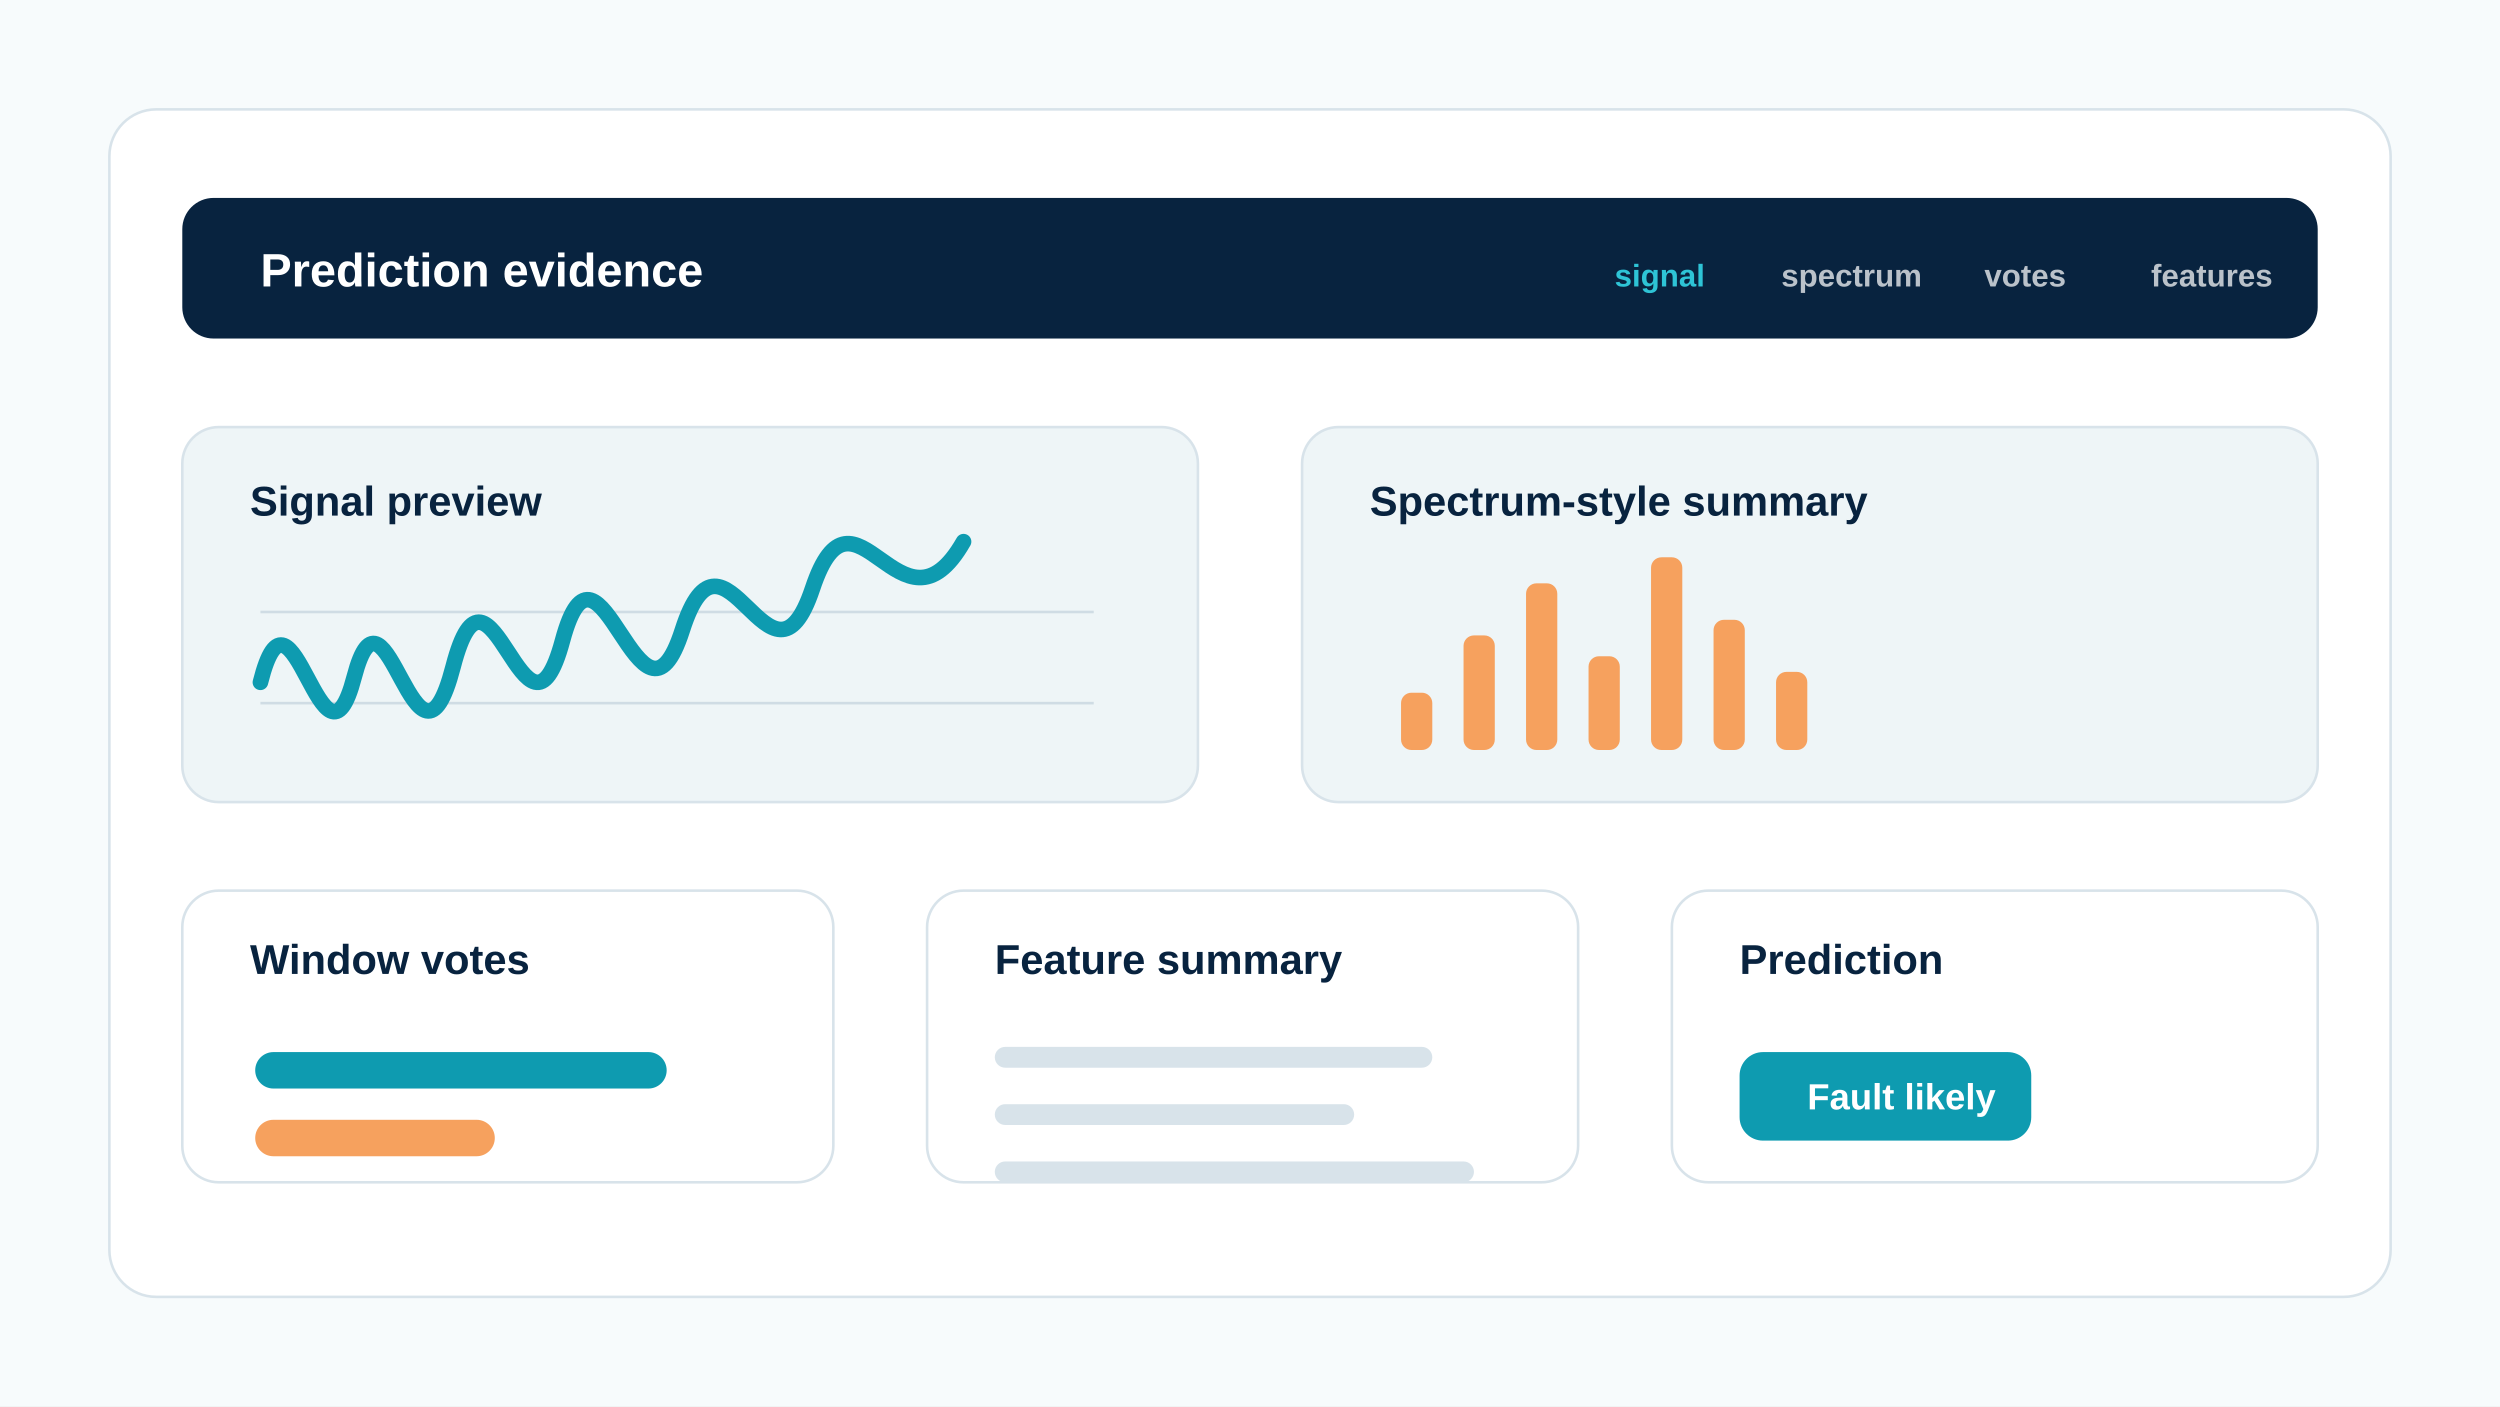
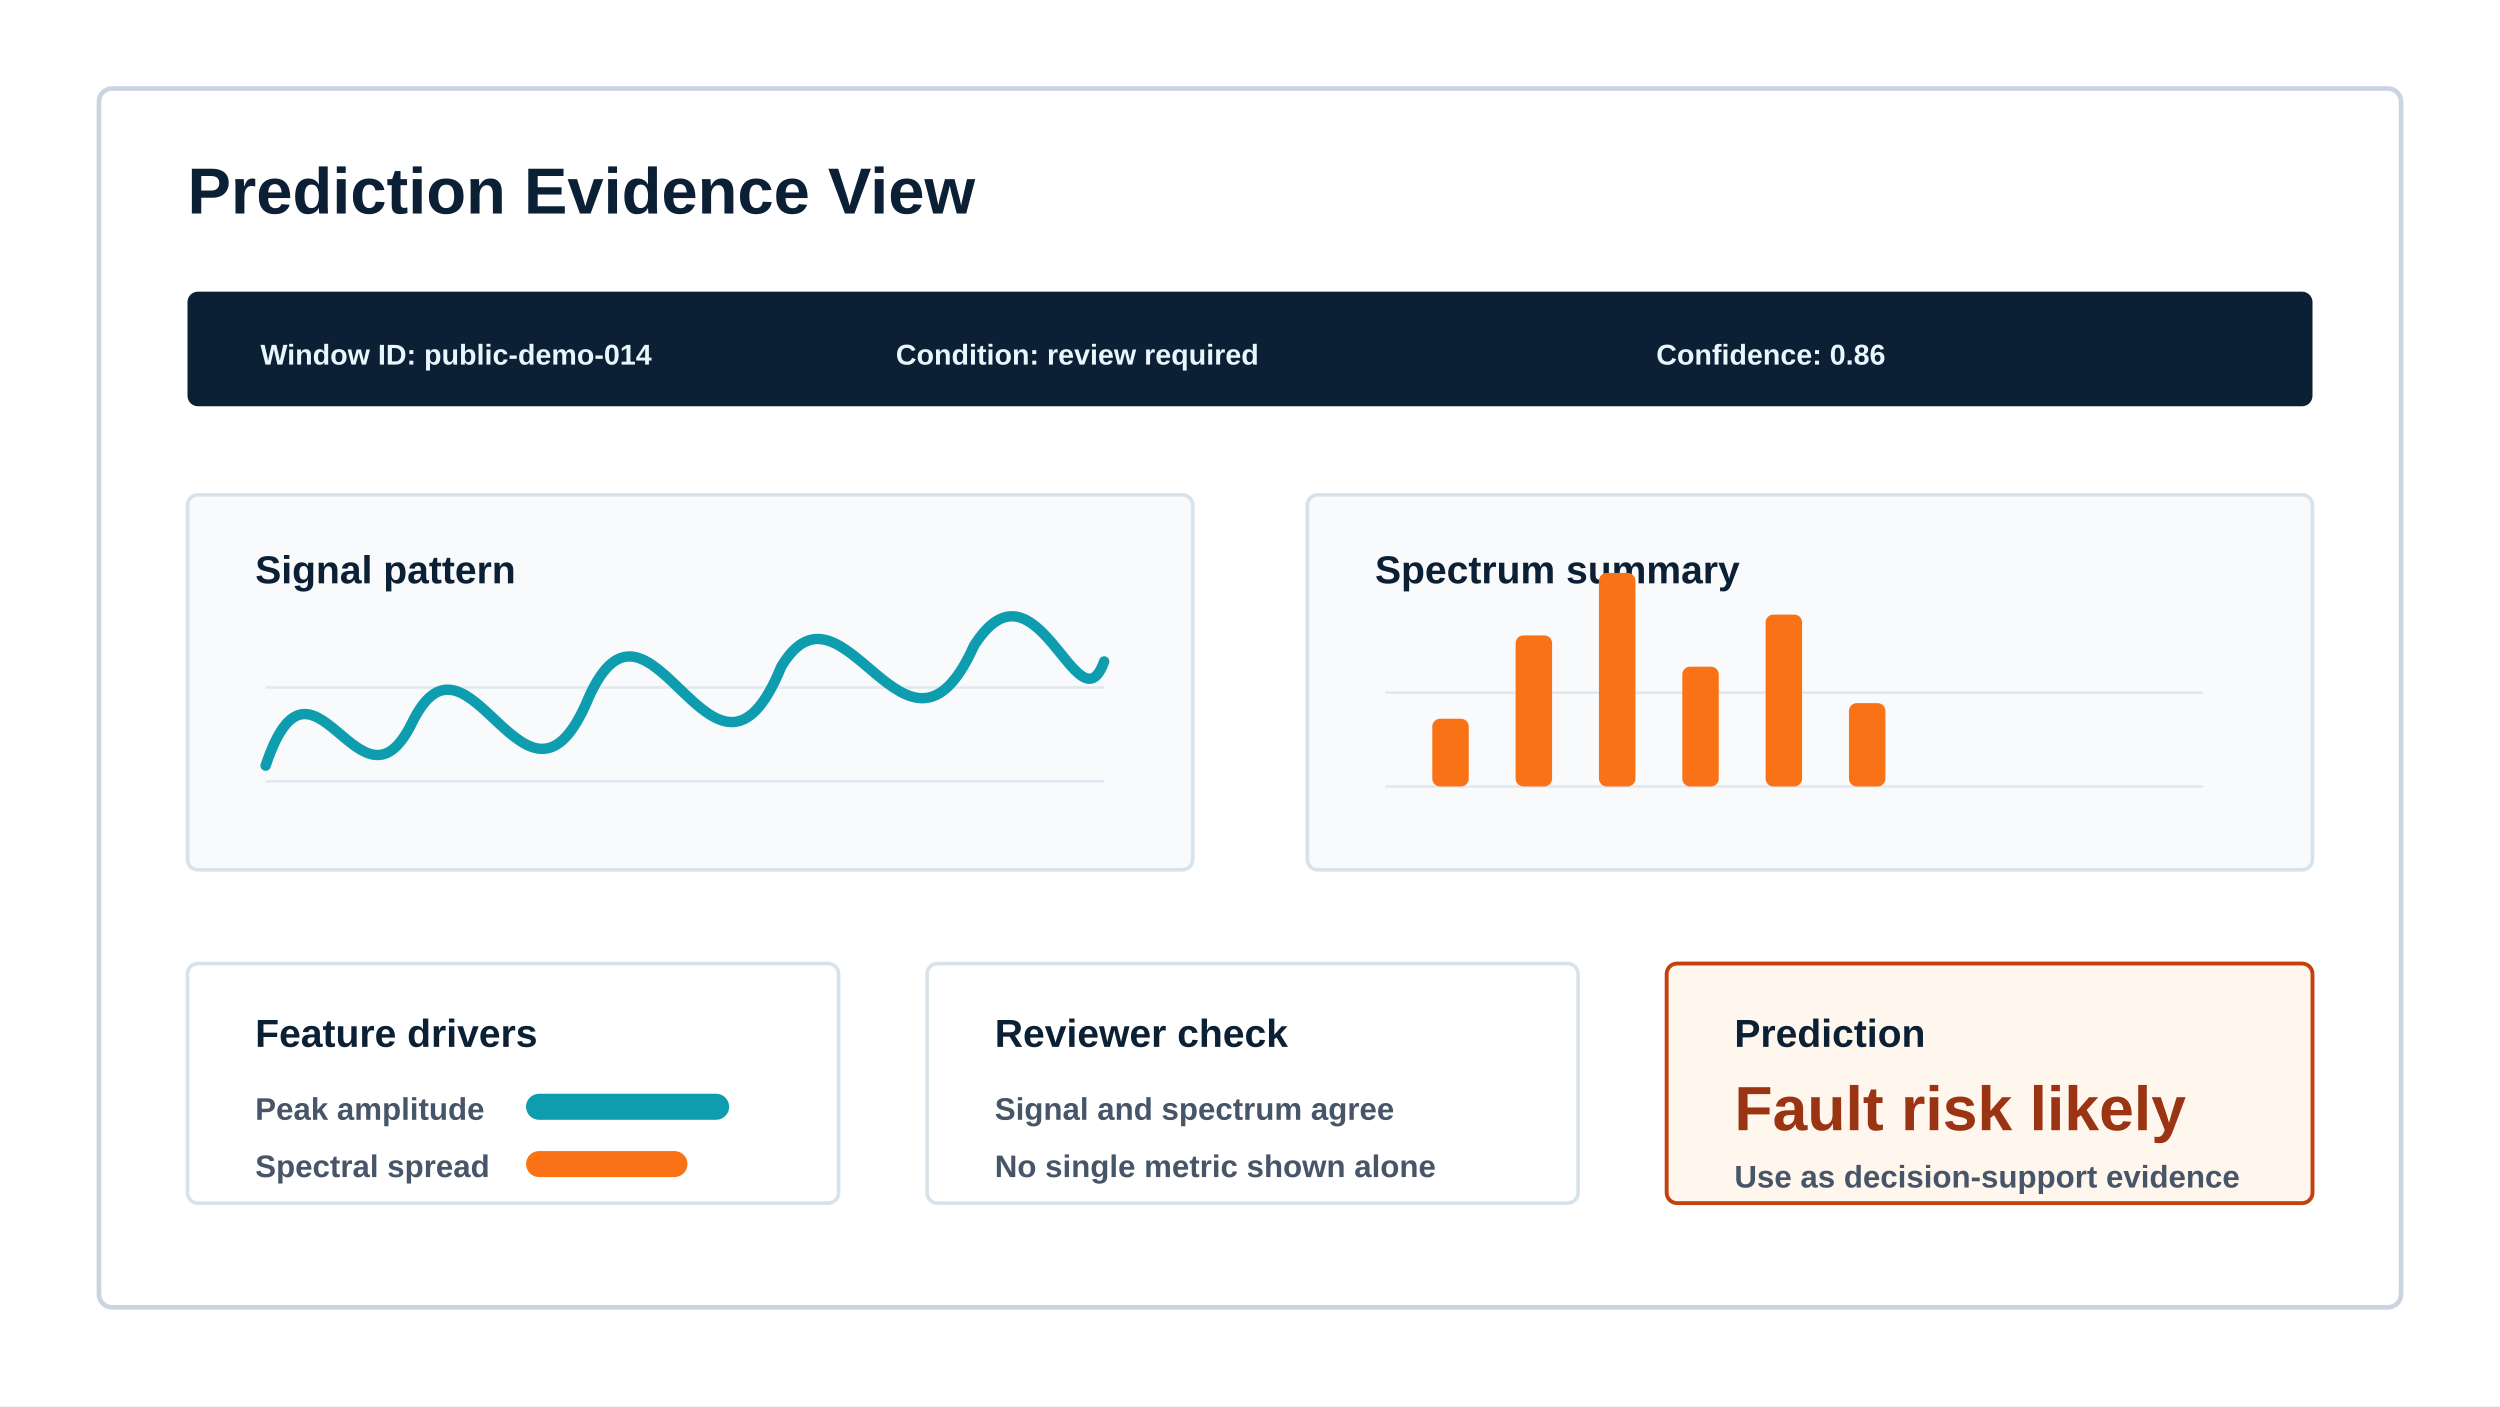
- <svg xmlns="http://www.w3.org/2000/svg" viewBox="0 0 960 540" role="img">
-   <rect width="960" height="540" fill="#f7fbfc" />
-   <rect x="42" y="42" width="876" height="456" rx="18" fill="#fff" stroke="#d8e3ea" />
-   <rect x="70" y="76" width="820" height="54" rx="12" fill="#08233f" />
-   <text x="100" y="110" fill="#fff" font-family="Segoe UI, Arial, sans-serif" font-size="18" font-weight="900">Prediction evidence</text>
-   <g font-family="Segoe UI, Arial, sans-serif" font-size="12" font-weight="800">
-     <text x="620" y="110" fill="#2ec4d6">signal</text>
-     <text x="684" y="110" fill="#fff" opacity=".72">spectrum</text>
-     <text x="762" y="110" fill="#fff" opacity=".72">votes</text>
-     <text x="826" y="110" fill="#fff" opacity=".72">features</text>
+ <svg xmlns="http://www.w3.org/2000/svg" width="960" height="540" viewBox="0 0 960 540" role="img" aria-labelledby="title desc">
+   <defs>
+     <style>
+       .title { font-family: Arial, Helvetica, sans-serif; font-size: 25px; font-weight: 700; fill: #0b1f35; }
+       .head { font-family: Arial, Helvetica, sans-serif; font-size: 15px; font-weight: 700; fill: #0b1f35; }
+       .copy { font-family: Arial, Helvetica, sans-serif; font-size: 12px; font-weight: 600; fill: #475569; }
+       .small { font-family: Arial, Helvetica, sans-serif; font-size: 11px; font-weight: 700; fill: #64748b; }
+       .light { font-family: Arial, Helvetica, sans-serif; font-size: 11px; font-weight: 700; fill: #e8f7fb; }
+       .panel { fill: #ffffff; stroke: #cbd5e1; stroke-width: 1.8; }
+       .card { fill: #ffffff; stroke: #d7e2ea; stroke-width: 1.4; }
+       .soft { fill: #f8fafc; stroke: #d7e2ea; stroke-width: 1.4; }
+       .risk { fill: #fff7ed; stroke: #c2410c; stroke-width: 1.5; }
+       .grid { stroke: #e2e8f0; stroke-width: 1; }
+       .signal { fill: none; stroke: #0e9caf; stroke-width: 4; stroke-linecap: round; stroke-linejoin: round; }
+       .orange { fill: #f97316; }
+       .teal { fill: #0e9caf; }
+     </style>
+   </defs>
+   <rect width="960" height="540" fill="#ffffff" />
+   <rect x="38" y="34" width="884" height="468" rx="5" class="panel" />
+   <text x="72" y="82" class="title">Prediction Evidence View</text>
+   <rect x="72" y="112" width="816" height="44" rx="4" fill="#0b1f35" />
+   <text x="100" y="140" class="light">Window ID: public-demo-014</text>
+   <text x="344" y="140" class="light">Condition: review required</text>
+   <text x="636" y="140" class="light">Confidence: 0.86</text>
+   <rect x="72" y="190" width="386" height="144" rx="4" class="soft" />
+   <text x="98" y="224" class="head">Signal pattern</text>
+   <g class="grid">
+     <path d="M102 300H424" />
+     <path d="M102 264H424" />
  </g>
-   <rect x="70" y="164" width="390" height="144" rx="14" fill="#eef5f7" stroke="#d8e3ea" />
-   <text x="96" y="198" fill="#08233f" font-family="Segoe UI, Arial, sans-serif" font-size="16" font-weight="900">Signal preview</text>
-   <g stroke="#cfdce4">
-     <path d="M100 270h320M100 235h320" />
+   <path d="M102 294C120 240 138 318 158 278C180 232 202 326 226 268C250 214 274 320 300 256C324 216 348 306 374 248C398 210 414 282 424 254" class="signal" />
+   <rect x="502" y="190" width="386" height="144" rx="4" class="soft" />
+   <text x="528" y="224" class="head">Spectrum summary</text>
+   <g class="grid">
+     <path d="M532 302H846" />
+     <path d="M532 266H846" />
  </g>
-   <path d="M100 262c12-48 24 44 36-2s24 50 38-4 28 42 42-10 30 46 46-4 34 32 50-16 34 24 58-18" fill="none" stroke="#0e9bb0" stroke-width="6" stroke-linecap="round" />
-   <rect x="500" y="164" width="390" height="144" rx="14" fill="#eef5f7" stroke="#d8e3ea" />
-   <text x="526" y="198" fill="#08233f" font-family="Segoe UI, Arial, sans-serif" font-size="16" font-weight="900">Spectrum-style summary</text>
-   <g fill="#f6a15e">
-     <rect x="538" y="266" width="12" height="22" rx="4" />
-     <rect x="562" y="244" width="12" height="44" rx="4" />
-     <rect x="586" y="224" width="12" height="64" rx="4" />
-     <rect x="610" y="252" width="12" height="36" rx="4" />
-     <rect x="634" y="214" width="12" height="74" rx="4" />
-     <rect x="658" y="238" width="12" height="50" rx="4" />
-     <rect x="682" y="258" width="12" height="30" rx="4" />
-   </g>
-   <rect x="70" y="342" width="250" height="112" rx="14" fill="#fff" stroke="#d8e3ea" />
-   <text x="96" y="374" fill="#08233f" font-family="Segoe UI, Arial, sans-serif" font-size="16" font-weight="900">Window votes</text>
-   <rect x="98" y="404" width="158" height="14" rx="7" fill="#0e9bb0" />
-   <rect x="98" y="430" width="92" height="14" rx="7" fill="#f6a15e" />
-   <rect x="356" y="342" width="250" height="112" rx="14" fill="#fff" stroke="#d8e3ea" />
-   <text x="382" y="374" fill="#08233f" font-family="Segoe UI, Arial, sans-serif" font-size="16" font-weight="900">Feature summary</text>
-   <g fill="#d8e3ea">
-     <rect x="382" y="402" width="168" height="8" rx="4" />
-     <rect x="382" y="424" width="138" height="8" rx="4" />
-     <rect x="382" y="446" width="184" height="8" rx="4" />
-   </g>
-   <rect x="642" y="342" width="248" height="112" rx="14" fill="#fff" stroke="#d8e3ea" />
-   <text x="668" y="374" fill="#08233f" font-family="Segoe UI, Arial, sans-serif" font-size="16" font-weight="900">Prediction</text>
-   <rect x="668" y="404" width="112" height="34" rx="9" fill="#0e9bb0" />
-   <text x="694" y="426" fill="#fff" font-family="Segoe UI, Arial, sans-serif" font-size="14" font-weight="900">Fault likely</text>
+   <rect x="550" y="276" width="14" height="26" rx="3" class="orange" />
+   <rect x="582" y="244" width="14" height="58" rx="3" class="orange" />
+   <rect x="614" y="220" width="14" height="82" rx="3" class="orange" />
+   <rect x="646" y="256" width="14" height="46" rx="3" class="orange" />
+   <rect x="678" y="236" width="14" height="66" rx="3" class="orange" />
+   <rect x="710" y="270" width="14" height="32" rx="3" class="orange" />
+   <rect x="72" y="370" width="250" height="92" rx="4" class="card" />
+   <text x="98" y="402" class="head">Feature drivers</text>
+   <text x="98" y="430" class="copy">Peak amplitude</text>
+   <rect x="202" y="420" width="78" height="10" rx="5" class="teal" />
+   <text x="98" y="452" class="copy">Spectral spread</text>
+   <rect x="202" y="442" width="62" height="10" rx="5" class="orange" />
+   <rect x="356" y="370" width="250" height="92" rx="4" class="card" />
+   <text x="382" y="402" class="head">Reviewer check</text>
+   <text x="382" y="430" class="copy">Signal and spectrum agree</text>
+   <text x="382" y="452" class="copy">No single metric shown alone</text>
+   <rect x="640" y="370" width="248" height="92" rx="4" class="risk" />
+   <text x="666" y="402" class="head">Prediction</text>
+   <text x="666" y="434" font-family="Arial, Helvetica, sans-serif" font-size="24" font-weight="700" fill="#9a3412">Fault risk likely</text>
+   <text x="666" y="456" class="copy">Use as decision-support evidence</text>
</svg>
